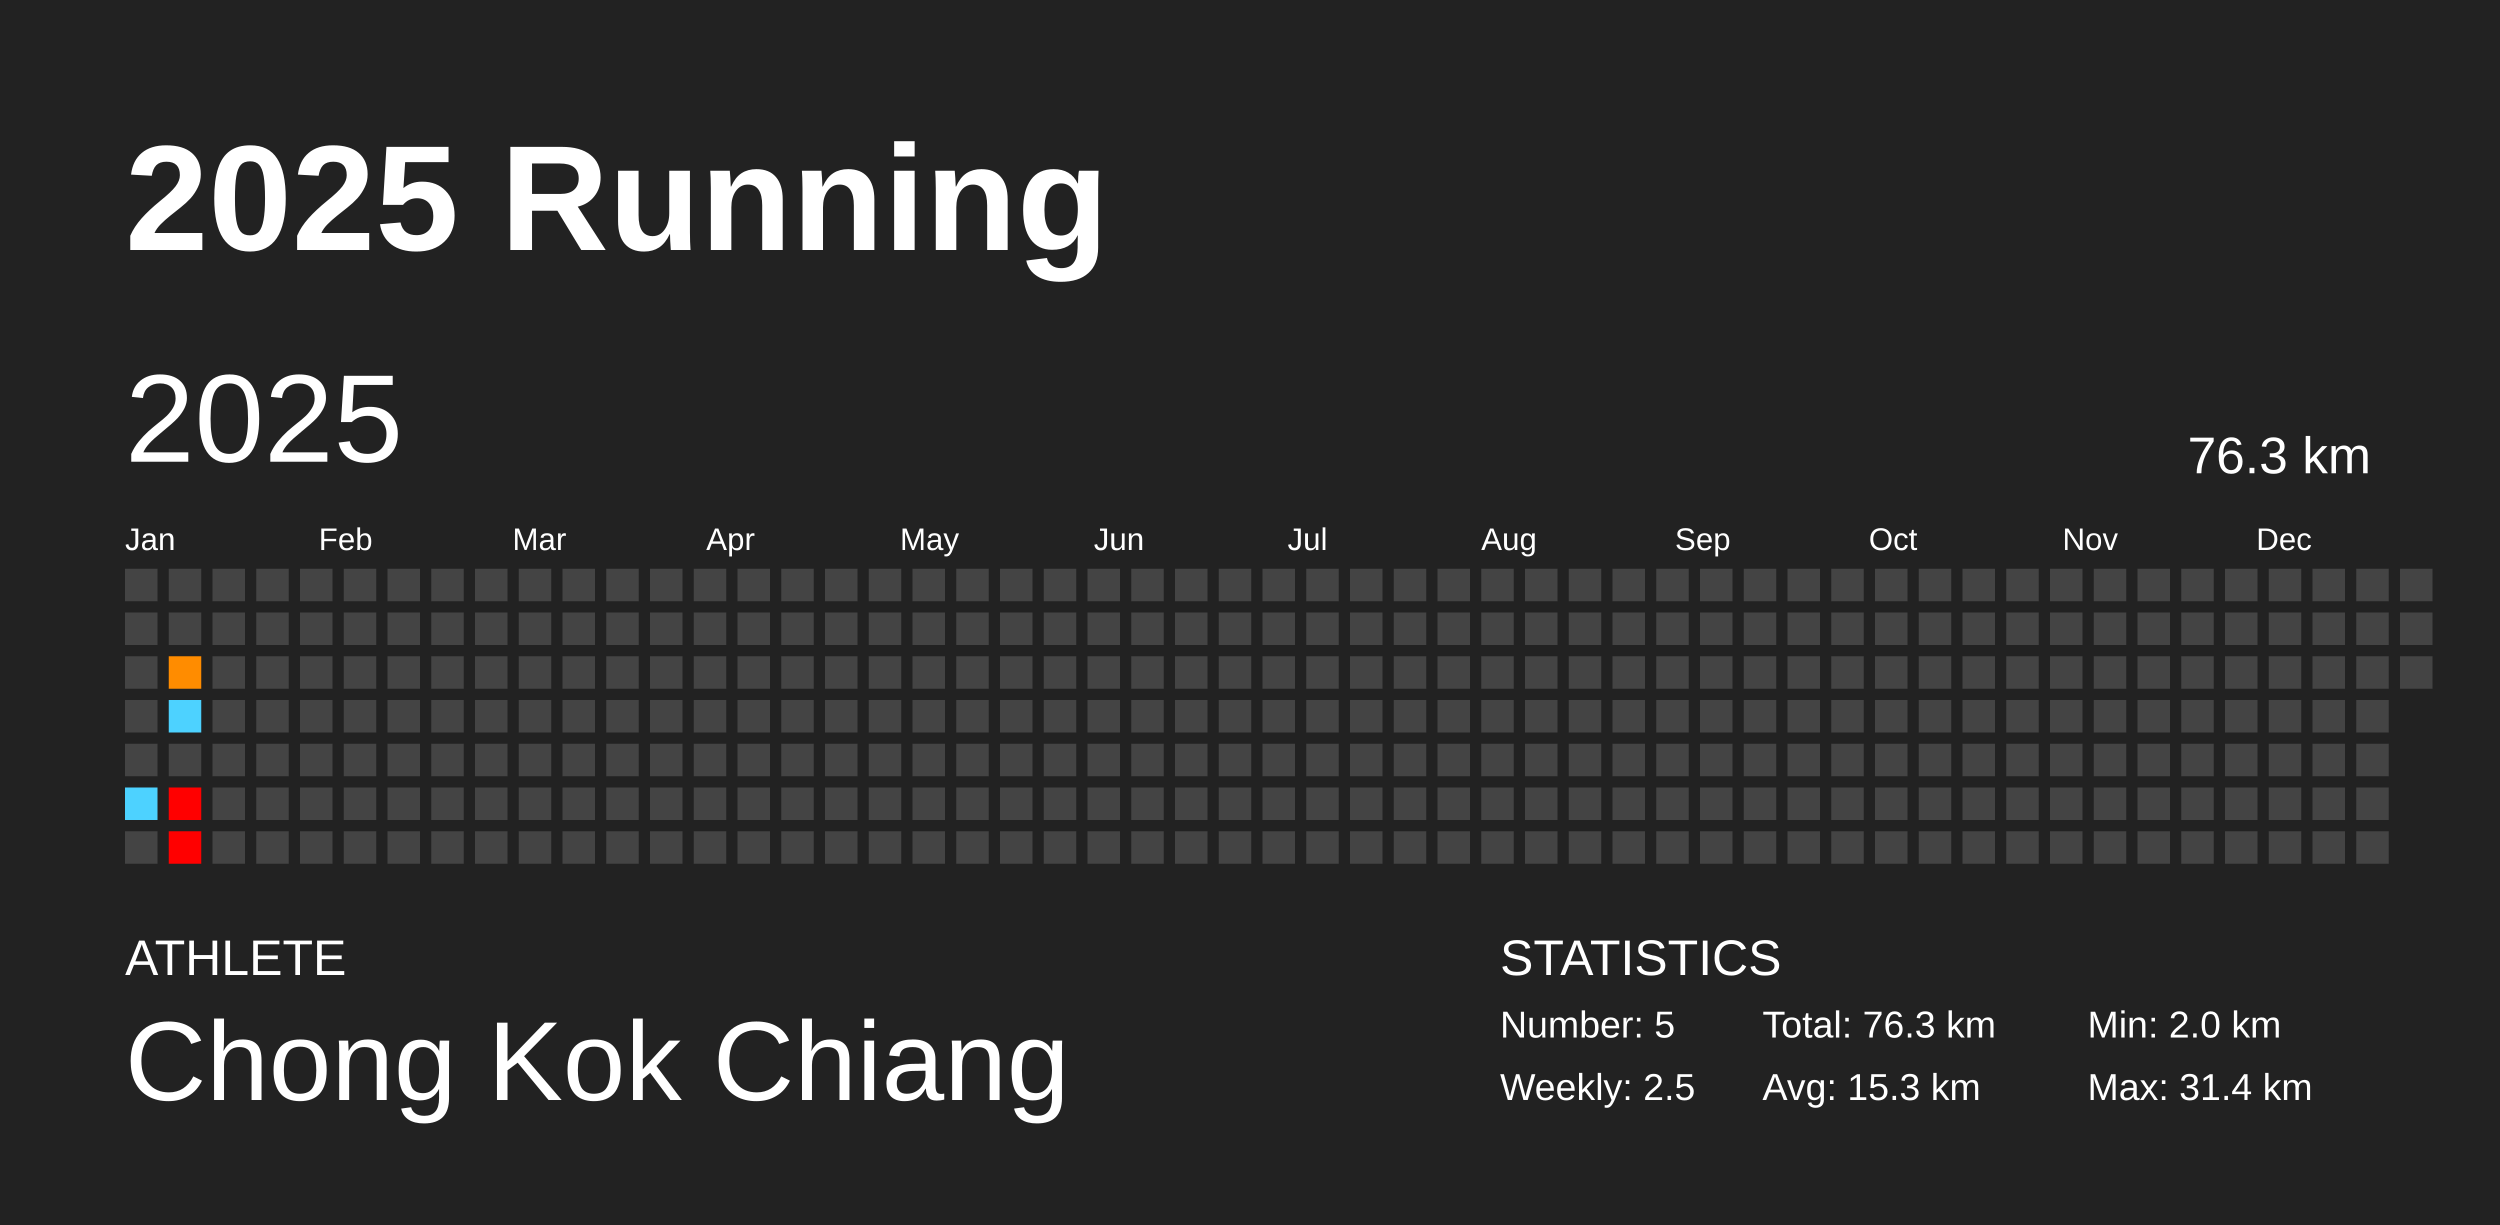
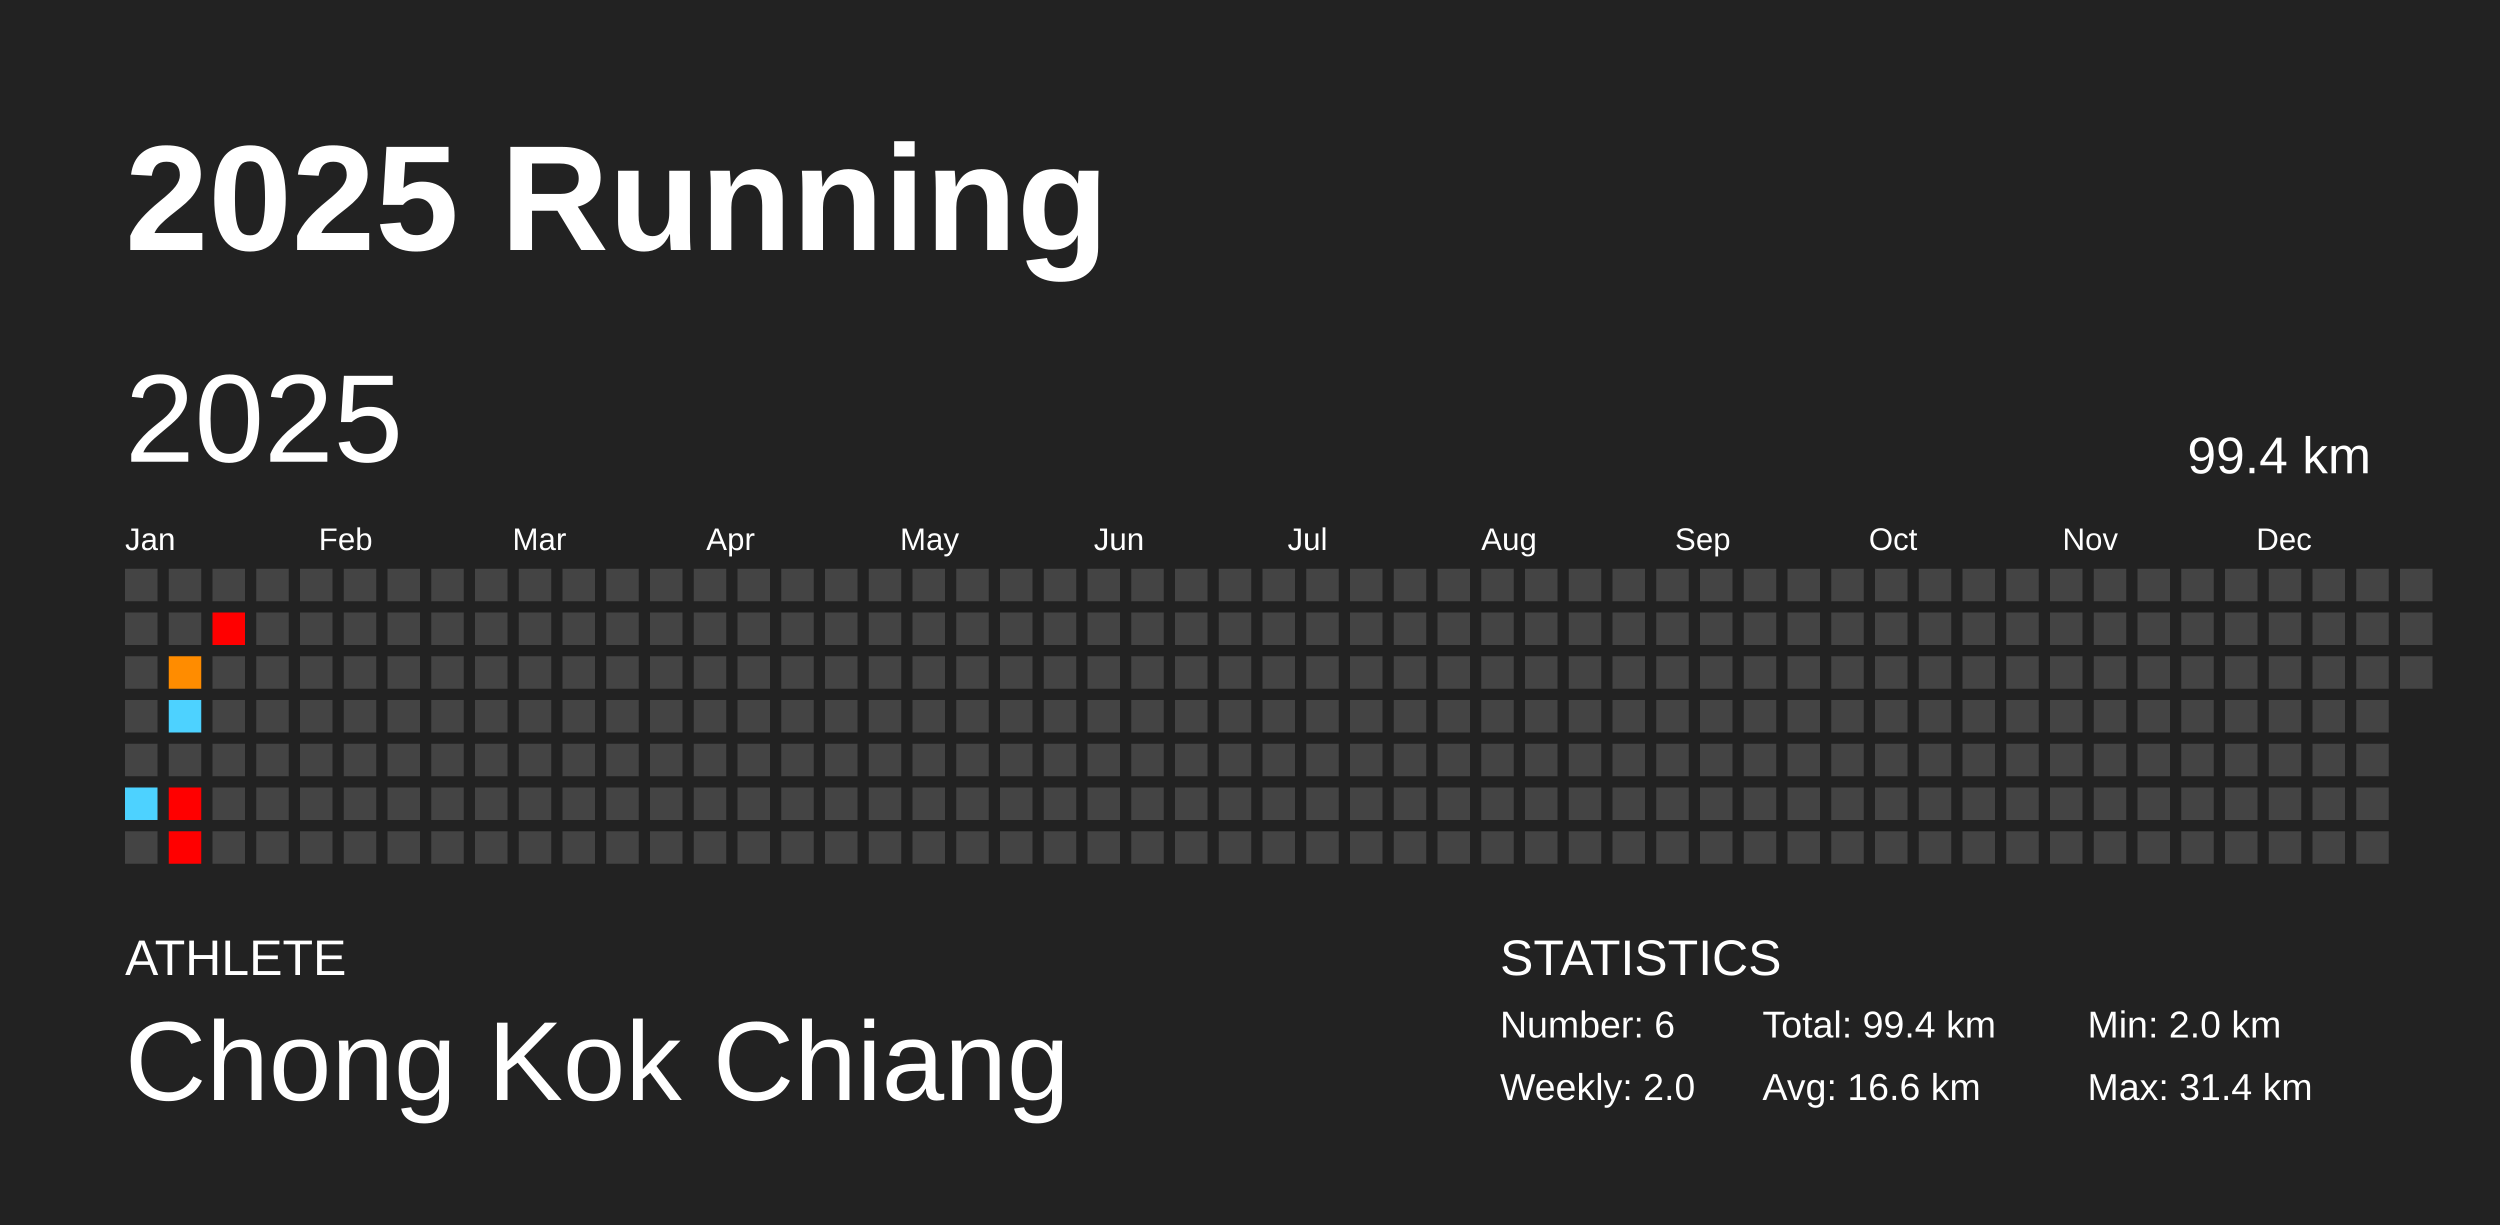
<svg xmlns="http://www.w3.org/2000/svg" baseProfile="full" height="98mm" version="1.1" viewBox="0,0,200,98" width="200mm">
  <defs />
  <rect fill="#222222" height="98" width="200" x="0" y="0" />
  <text fill="#FFFFFF" style="font-size:12px; font-family:Arial; font-weight:bold;" x="10" y="20">2025 Running</text>
  <text fill="#FFFFFF" style="font-size:4px; font-family:Arial" x="10" y="78">ATHLETE</text>
  <text fill="#FFFFFF" style="font-size:9px; font-family:Arial" x="10" y="88">Chong Kok Chiang</text>
  <text fill="#FFFFFF" style="font-size:4px; font-family:Arial" x="120" y="78">STATISTICS</text>
-   <text fill="#FFFFFF" style="font-size:3px; font-family:Arial" x="120" y="83">Number: 5</text>
-   <text fill="#FFFFFF" style="font-size:3px; font-family:Arial" x="120" y="88">Weekly: 2.5</text>
-   <text fill="#FFFFFF" style="font-size:3px; font-family:Arial" x="141" y="83">Total: 76.3 km</text>
-   <text fill="#FFFFFF" style="font-size:3px; font-family:Arial" x="141" y="88">Avg: 15.3 km</text>
+   <text fill="#FFFFFF" style="font-size:3px; font-family:Arial" x="120" y="83">Number: 6</text>
+   <text fill="#FFFFFF" style="font-size:3px; font-family:Arial" x="120" y="88">Weekly: 2.0</text>
+   <text fill="#FFFFFF" style="font-size:3px; font-family:Arial" x="141" y="83">Total: 99.4 km</text>
+   <text fill="#FFFFFF" style="font-size:3px; font-family:Arial" x="141" y="88">Avg: 16.6 km</text>
  <text fill="#FFFFFF" style="font-size:3px; font-family:Arial" x="167" y="83">Min: 2.0 km</text>
  <text fill="#FFFFFF" style="font-size:3px; font-family:Arial" x="167" y="88">Max: 31.4 km</text>
  <text dominant-baseline="hanging" fill="#FFFFFF" style="font-size:10.0px; font-family:Arial;" x="10" y="30">2025</text>
-   <text dominant-baseline="hanging" fill="#FFFFFF" style="font-size:4.125px; font-family:Arial;" x="175" y="35">76.3 km</text>
+   <text dominant-baseline="hanging" fill="#FFFFFF" style="font-size:4.125px; font-family:Arial;" x="175" y="35">99.4 km</text>
  <text fill="#FFFFFF" style="font-size:2.5px; font-family:Arial" x="10.0" y="44">Jan</text>
  <text fill="#FFFFFF" style="font-size:2.5px; font-family:Arial" x="25.5" y="44">Feb</text>
  <text fill="#FFFFFF" style="font-size:2.5px; font-family:Arial" x="41.0" y="44">Mar</text>
  <text fill="#FFFFFF" style="font-size:2.5px; font-family:Arial" x="56.5" y="44">Apr</text>
  <text fill="#FFFFFF" style="font-size:2.5px; font-family:Arial" x="72.0" y="44">May</text>
  <text fill="#FFFFFF" style="font-size:2.5px; font-family:Arial" x="87.5" y="44">Jun</text>
  <text fill="#FFFFFF" style="font-size:2.5px; font-family:Arial" x="103.0" y="44">Jul</text>
  <text fill="#FFFFFF" style="font-size:2.5px; font-family:Arial" x="118.5" y="44">Aug</text>
  <text fill="#FFFFFF" style="font-size:2.5px; font-family:Arial" x="134.0" y="44">Sep</text>
  <text fill="#FFFFFF" style="font-size:2.5px; font-family:Arial" x="149.5" y="44">Oct</text>
  <text fill="#FFFFFF" style="font-size:2.5px; font-family:Arial" x="165.0" y="44">Nov</text>
  <text fill="#FFFFFF" style="font-size:2.5px; font-family:Arial" x="180.5" y="44">Dec</text>
  <rect fill="#444444" height="2.6" width="2.6" x="10.0" y="45.5" />
  <rect fill="#444444" height="2.6" width="2.6" x="10.0" y="49.0" />
  <rect fill="#444444" height="2.6" width="2.6" x="10.0" y="52.5" />
  <rect fill="#444444" height="2.6" width="2.6" x="10.0" y="56.0" />
  <rect fill="#444444" height="2.6" width="2.6" x="10.0" y="59.5" />
  <rect fill="#4dd2ff" height="2.6" width="2.6" x="10.0" y="63.0" />
  <rect fill="#444444" height="2.6" width="2.6" x="10.0" y="66.5" />
  <rect fill="#444444" height="2.6" width="2.6" x="13.5" y="45.5" />
  <rect fill="#444444" height="2.6" width="2.6" x="13.5" y="49.0" />
  <rect fill="#ff8c00" height="2.6" width="2.6" x="13.5" y="52.5" />
  <rect fill="#4dd2ff" height="2.6" width="2.6" x="13.5" y="56.0" />
  <rect fill="#444444" height="2.6" width="2.6" x="13.5" y="59.5" />
  <rect fill="red" height="2.6" width="2.6" x="13.5" y="63.0" />
  <rect fill="red" height="2.6" width="2.6" x="13.5" y="66.5" />
  <rect fill="#444444" height="2.6" width="2.6" x="17.0" y="45.5" />
-   <rect fill="#444444" height="2.6" width="2.6" x="17.0" y="49.0" />
+   <rect fill="red" height="2.6" width="2.6" x="17.0" y="49.0" />
  <rect fill="#444444" height="2.6" width="2.6" x="17.0" y="52.5" />
  <rect fill="#444444" height="2.6" width="2.6" x="17.0" y="56.0" />
  <rect fill="#444444" height="2.6" width="2.6" x="17.0" y="59.5" />
  <rect fill="#444444" height="2.6" width="2.6" x="17.0" y="63.0" />
  <rect fill="#444444" height="2.6" width="2.6" x="17.0" y="66.5" />
  <rect fill="#444444" height="2.6" width="2.6" x="20.5" y="45.5" />
  <rect fill="#444444" height="2.6" width="2.6" x="20.5" y="49.0" />
  <rect fill="#444444" height="2.6" width="2.6" x="20.5" y="52.5" />
  <rect fill="#444444" height="2.6" width="2.6" x="20.5" y="56.0" />
  <rect fill="#444444" height="2.6" width="2.6" x="20.5" y="59.5" />
  <rect fill="#444444" height="2.6" width="2.6" x="20.5" y="63.0" />
  <rect fill="#444444" height="2.6" width="2.6" x="20.5" y="66.5" />
  <rect fill="#444444" height="2.6" width="2.6" x="24.0" y="45.5" />
  <rect fill="#444444" height="2.6" width="2.6" x="24.0" y="49.0" />
  <rect fill="#444444" height="2.6" width="2.6" x="24.0" y="52.5" />
  <rect fill="#444444" height="2.6" width="2.6" x="24.0" y="56.0" />
  <rect fill="#444444" height="2.6" width="2.6" x="24.0" y="59.5" />
  <rect fill="#444444" height="2.6" width="2.6" x="24.0" y="63.0" />
  <rect fill="#444444" height="2.6" width="2.6" x="24.0" y="66.5" />
  <rect fill="#444444" height="2.6" width="2.6" x="27.5" y="45.5" />
  <rect fill="#444444" height="2.6" width="2.6" x="27.5" y="49.0" />
  <rect fill="#444444" height="2.6" width="2.6" x="27.5" y="52.5" />
  <rect fill="#444444" height="2.6" width="2.6" x="27.5" y="56.0" />
  <rect fill="#444444" height="2.6" width="2.6" x="27.5" y="59.5" />
  <rect fill="#444444" height="2.6" width="2.6" x="27.5" y="63.0" />
  <rect fill="#444444" height="2.6" width="2.6" x="27.5" y="66.5" />
  <rect fill="#444444" height="2.6" width="2.6" x="31.0" y="45.5" />
  <rect fill="#444444" height="2.6" width="2.6" x="31.0" y="49.0" />
  <rect fill="#444444" height="2.6" width="2.6" x="31.0" y="52.5" />
  <rect fill="#444444" height="2.6" width="2.6" x="31.0" y="56.0" />
  <rect fill="#444444" height="2.6" width="2.6" x="31.0" y="59.5" />
  <rect fill="#444444" height="2.6" width="2.6" x="31.0" y="63.0" />
  <rect fill="#444444" height="2.6" width="2.6" x="31.0" y="66.5" />
  <rect fill="#444444" height="2.6" width="2.6" x="34.5" y="45.5" />
  <rect fill="#444444" height="2.6" width="2.6" x="34.5" y="49.0" />
  <rect fill="#444444" height="2.6" width="2.6" x="34.5" y="52.5" />
  <rect fill="#444444" height="2.6" width="2.6" x="34.5" y="56.0" />
  <rect fill="#444444" height="2.6" width="2.6" x="34.5" y="59.5" />
  <rect fill="#444444" height="2.6" width="2.6" x="34.5" y="63.0" />
  <rect fill="#444444" height="2.6" width="2.6" x="34.5" y="66.5" />
  <rect fill="#444444" height="2.6" width="2.6" x="38.0" y="45.5" />
  <rect fill="#444444" height="2.6" width="2.6" x="38.0" y="49.0" />
  <rect fill="#444444" height="2.6" width="2.6" x="38.0" y="52.5" />
  <rect fill="#444444" height="2.6" width="2.6" x="38.0" y="56.0" />
  <rect fill="#444444" height="2.6" width="2.6" x="38.0" y="59.5" />
  <rect fill="#444444" height="2.6" width="2.6" x="38.0" y="63.0" />
  <rect fill="#444444" height="2.6" width="2.6" x="38.0" y="66.5" />
  <rect fill="#444444" height="2.6" width="2.6" x="41.5" y="45.5" />
  <rect fill="#444444" height="2.6" width="2.6" x="41.5" y="49.0" />
  <rect fill="#444444" height="2.6" width="2.6" x="41.5" y="52.5" />
  <rect fill="#444444" height="2.6" width="2.6" x="41.5" y="56.0" />
  <rect fill="#444444" height="2.6" width="2.6" x="41.5" y="59.5" />
  <rect fill="#444444" height="2.6" width="2.6" x="41.5" y="63.0" />
  <rect fill="#444444" height="2.6" width="2.6" x="41.5" y="66.5" />
  <rect fill="#444444" height="2.6" width="2.6" x="45.0" y="45.5" />
  <rect fill="#444444" height="2.6" width="2.6" x="45.0" y="49.0" />
  <rect fill="#444444" height="2.6" width="2.6" x="45.0" y="52.5" />
  <rect fill="#444444" height="2.6" width="2.6" x="45.0" y="56.0" />
  <rect fill="#444444" height="2.6" width="2.6" x="45.0" y="59.5" />
  <rect fill="#444444" height="2.6" width="2.6" x="45.0" y="63.0" />
  <rect fill="#444444" height="2.6" width="2.6" x="45.0" y="66.5" />
  <rect fill="#444444" height="2.6" width="2.6" x="48.5" y="45.5" />
  <rect fill="#444444" height="2.6" width="2.6" x="48.5" y="49.0" />
  <rect fill="#444444" height="2.6" width="2.6" x="48.5" y="52.5" />
  <rect fill="#444444" height="2.6" width="2.6" x="48.5" y="56.0" />
  <rect fill="#444444" height="2.6" width="2.6" x="48.5" y="59.5" />
  <rect fill="#444444" height="2.6" width="2.6" x="48.5" y="63.0" />
  <rect fill="#444444" height="2.6" width="2.6" x="48.5" y="66.5" />
  <rect fill="#444444" height="2.6" width="2.6" x="52.0" y="45.5" />
  <rect fill="#444444" height="2.6" width="2.6" x="52.0" y="49.0" />
  <rect fill="#444444" height="2.6" width="2.6" x="52.0" y="52.5" />
  <rect fill="#444444" height="2.6" width="2.6" x="52.0" y="56.0" />
  <rect fill="#444444" height="2.6" width="2.6" x="52.0" y="59.5" />
  <rect fill="#444444" height="2.6" width="2.6" x="52.0" y="63.0" />
  <rect fill="#444444" height="2.6" width="2.6" x="52.0" y="66.5" />
  <rect fill="#444444" height="2.6" width="2.6" x="55.5" y="45.5" />
  <rect fill="#444444" height="2.6" width="2.6" x="55.5" y="49.0" />
  <rect fill="#444444" height="2.6" width="2.6" x="55.5" y="52.5" />
  <rect fill="#444444" height="2.6" width="2.6" x="55.5" y="56.0" />
  <rect fill="#444444" height="2.6" width="2.6" x="55.5" y="59.5" />
  <rect fill="#444444" height="2.6" width="2.6" x="55.5" y="63.0" />
  <rect fill="#444444" height="2.6" width="2.6" x="55.5" y="66.5" />
  <rect fill="#444444" height="2.6" width="2.6" x="59.0" y="45.5" />
  <rect fill="#444444" height="2.6" width="2.6" x="59.0" y="49.0" />
  <rect fill="#444444" height="2.6" width="2.6" x="59.0" y="52.5" />
  <rect fill="#444444" height="2.6" width="2.6" x="59.0" y="56.0" />
  <rect fill="#444444" height="2.6" width="2.6" x="59.0" y="59.5" />
  <rect fill="#444444" height="2.6" width="2.6" x="59.0" y="63.0" />
  <rect fill="#444444" height="2.6" width="2.6" x="59.0" y="66.5" />
  <rect fill="#444444" height="2.6" width="2.6" x="62.5" y="45.5" />
  <rect fill="#444444" height="2.6" width="2.6" x="62.5" y="49.0" />
  <rect fill="#444444" height="2.6" width="2.6" x="62.5" y="52.5" />
  <rect fill="#444444" height="2.6" width="2.6" x="62.5" y="56.0" />
  <rect fill="#444444" height="2.6" width="2.6" x="62.5" y="59.5" />
  <rect fill="#444444" height="2.6" width="2.6" x="62.5" y="63.0" />
  <rect fill="#444444" height="2.6" width="2.6" x="62.5" y="66.5" />
  <rect fill="#444444" height="2.6" width="2.6" x="66.0" y="45.5" />
  <rect fill="#444444" height="2.6" width="2.6" x="66.0" y="49.0" />
  <rect fill="#444444" height="2.6" width="2.6" x="66.0" y="52.5" />
  <rect fill="#444444" height="2.6" width="2.6" x="66.0" y="56.0" />
  <rect fill="#444444" height="2.6" width="2.6" x="66.0" y="59.5" />
  <rect fill="#444444" height="2.6" width="2.6" x="66.0" y="63.0" />
  <rect fill="#444444" height="2.6" width="2.6" x="66.0" y="66.5" />
  <rect fill="#444444" height="2.6" width="2.6" x="69.5" y="45.5" />
  <rect fill="#444444" height="2.6" width="2.6" x="69.5" y="49.0" />
  <rect fill="#444444" height="2.6" width="2.6" x="69.5" y="52.5" />
  <rect fill="#444444" height="2.6" width="2.6" x="69.5" y="56.0" />
  <rect fill="#444444" height="2.6" width="2.6" x="69.5" y="59.5" />
  <rect fill="#444444" height="2.6" width="2.6" x="69.5" y="63.0" />
  <rect fill="#444444" height="2.6" width="2.6" x="69.5" y="66.5" />
  <rect fill="#444444" height="2.6" width="2.6" x="73.0" y="45.5" />
  <rect fill="#444444" height="2.6" width="2.6" x="73.0" y="49.0" />
  <rect fill="#444444" height="2.6" width="2.6" x="73.0" y="52.5" />
  <rect fill="#444444" height="2.6" width="2.6" x="73.0" y="56.0" />
  <rect fill="#444444" height="2.6" width="2.6" x="73.0" y="59.5" />
  <rect fill="#444444" height="2.6" width="2.6" x="73.0" y="63.0" />
  <rect fill="#444444" height="2.6" width="2.6" x="73.0" y="66.5" />
  <rect fill="#444444" height="2.6" width="2.6" x="76.5" y="45.5" />
  <rect fill="#444444" height="2.6" width="2.6" x="76.5" y="49.0" />
  <rect fill="#444444" height="2.6" width="2.6" x="76.5" y="52.5" />
  <rect fill="#444444" height="2.6" width="2.6" x="76.5" y="56.0" />
  <rect fill="#444444" height="2.6" width="2.6" x="76.5" y="59.5" />
  <rect fill="#444444" height="2.6" width="2.6" x="76.5" y="63.0" />
  <rect fill="#444444" height="2.6" width="2.6" x="76.5" y="66.5" />
  <rect fill="#444444" height="2.6" width="2.6" x="80.0" y="45.5" />
  <rect fill="#444444" height="2.6" width="2.6" x="80.0" y="49.0" />
  <rect fill="#444444" height="2.6" width="2.6" x="80.0" y="52.5" />
  <rect fill="#444444" height="2.6" width="2.6" x="80.0" y="56.0" />
  <rect fill="#444444" height="2.6" width="2.6" x="80.0" y="59.5" />
  <rect fill="#444444" height="2.6" width="2.6" x="80.0" y="63.0" />
  <rect fill="#444444" height="2.6" width="2.6" x="80.0" y="66.5" />
  <rect fill="#444444" height="2.6" width="2.6" x="83.5" y="45.5" />
  <rect fill="#444444" height="2.6" width="2.6" x="83.5" y="49.0" />
  <rect fill="#444444" height="2.6" width="2.6" x="83.5" y="52.5" />
  <rect fill="#444444" height="2.6" width="2.6" x="83.5" y="56.0" />
  <rect fill="#444444" height="2.6" width="2.6" x="83.5" y="59.5" />
  <rect fill="#444444" height="2.6" width="2.6" x="83.5" y="63.0" />
  <rect fill="#444444" height="2.6" width="2.6" x="83.5" y="66.5" />
  <rect fill="#444444" height="2.6" width="2.6" x="87.0" y="45.5" />
  <rect fill="#444444" height="2.6" width="2.6" x="87.0" y="49.0" />
  <rect fill="#444444" height="2.6" width="2.6" x="87.0" y="52.5" />
  <rect fill="#444444" height="2.6" width="2.6" x="87.0" y="56.0" />
  <rect fill="#444444" height="2.6" width="2.6" x="87.0" y="59.5" />
  <rect fill="#444444" height="2.6" width="2.6" x="87.0" y="63.0" />
  <rect fill="#444444" height="2.6" width="2.6" x="87.0" y="66.5" />
  <rect fill="#444444" height="2.6" width="2.6" x="90.5" y="45.5" />
  <rect fill="#444444" height="2.6" width="2.6" x="90.5" y="49.0" />
  <rect fill="#444444" height="2.6" width="2.6" x="90.5" y="52.5" />
  <rect fill="#444444" height="2.6" width="2.6" x="90.5" y="56.0" />
  <rect fill="#444444" height="2.6" width="2.6" x="90.5" y="59.5" />
  <rect fill="#444444" height="2.6" width="2.6" x="90.5" y="63.0" />
  <rect fill="#444444" height="2.6" width="2.6" x="90.5" y="66.5" />
  <rect fill="#444444" height="2.6" width="2.6" x="94.0" y="45.5" />
  <rect fill="#444444" height="2.6" width="2.6" x="94.0" y="49.0" />
  <rect fill="#444444" height="2.6" width="2.6" x="94.0" y="52.5" />
  <rect fill="#444444" height="2.6" width="2.6" x="94.0" y="56.0" />
  <rect fill="#444444" height="2.6" width="2.6" x="94.0" y="59.5" />
  <rect fill="#444444" height="2.6" width="2.6" x="94.0" y="63.0" />
  <rect fill="#444444" height="2.6" width="2.6" x="94.0" y="66.5" />
  <rect fill="#444444" height="2.6" width="2.6" x="97.5" y="45.5" />
  <rect fill="#444444" height="2.6" width="2.6" x="97.5" y="49.0" />
  <rect fill="#444444" height="2.6" width="2.6" x="97.5" y="52.5" />
  <rect fill="#444444" height="2.6" width="2.6" x="97.5" y="56.0" />
  <rect fill="#444444" height="2.6" width="2.6" x="97.5" y="59.5" />
  <rect fill="#444444" height="2.6" width="2.6" x="97.5" y="63.0" />
  <rect fill="#444444" height="2.6" width="2.6" x="97.5" y="66.5" />
  <rect fill="#444444" height="2.6" width="2.6" x="101.0" y="45.5" />
  <rect fill="#444444" height="2.6" width="2.6" x="101.0" y="49.0" />
  <rect fill="#444444" height="2.6" width="2.6" x="101.0" y="52.5" />
  <rect fill="#444444" height="2.6" width="2.6" x="101.0" y="56.0" />
  <rect fill="#444444" height="2.6" width="2.6" x="101.0" y="59.5" />
  <rect fill="#444444" height="2.6" width="2.6" x="101.0" y="63.0" />
  <rect fill="#444444" height="2.6" width="2.6" x="101.0" y="66.5" />
  <rect fill="#444444" height="2.6" width="2.6" x="104.5" y="45.5" />
  <rect fill="#444444" height="2.6" width="2.6" x="104.5" y="49.0" />
  <rect fill="#444444" height="2.6" width="2.6" x="104.5" y="52.5" />
  <rect fill="#444444" height="2.6" width="2.6" x="104.5" y="56.0" />
  <rect fill="#444444" height="2.6" width="2.6" x="104.5" y="59.5" />
  <rect fill="#444444" height="2.6" width="2.6" x="104.5" y="63.0" />
  <rect fill="#444444" height="2.6" width="2.6" x="104.5" y="66.5" />
  <rect fill="#444444" height="2.6" width="2.6" x="108.0" y="45.5" />
  <rect fill="#444444" height="2.6" width="2.6" x="108.0" y="49.0" />
  <rect fill="#444444" height="2.6" width="2.6" x="108.0" y="52.5" />
  <rect fill="#444444" height="2.6" width="2.6" x="108.0" y="56.0" />
  <rect fill="#444444" height="2.6" width="2.6" x="108.0" y="59.5" />
  <rect fill="#444444" height="2.6" width="2.6" x="108.0" y="63.0" />
  <rect fill="#444444" height="2.6" width="2.6" x="108.0" y="66.5" />
  <rect fill="#444444" height="2.6" width="2.6" x="111.5" y="45.5" />
  <rect fill="#444444" height="2.6" width="2.6" x="111.5" y="49.0" />
  <rect fill="#444444" height="2.6" width="2.6" x="111.5" y="52.5" />
  <rect fill="#444444" height="2.6" width="2.6" x="111.5" y="56.0" />
  <rect fill="#444444" height="2.6" width="2.6" x="111.5" y="59.5" />
  <rect fill="#444444" height="2.6" width="2.6" x="111.5" y="63.0" />
  <rect fill="#444444" height="2.6" width="2.6" x="111.5" y="66.5" />
  <rect fill="#444444" height="2.6" width="2.6" x="115.0" y="45.5" />
  <rect fill="#444444" height="2.6" width="2.6" x="115.0" y="49.0" />
  <rect fill="#444444" height="2.6" width="2.6" x="115.0" y="52.5" />
  <rect fill="#444444" height="2.6" width="2.6" x="115.0" y="56.0" />
  <rect fill="#444444" height="2.6" width="2.6" x="115.0" y="59.5" />
  <rect fill="#444444" height="2.6" width="2.6" x="115.0" y="63.0" />
  <rect fill="#444444" height="2.6" width="2.6" x="115.0" y="66.5" />
  <rect fill="#444444" height="2.6" width="2.6" x="118.5" y="45.5" />
  <rect fill="#444444" height="2.6" width="2.6" x="118.5" y="49.0" />
  <rect fill="#444444" height="2.6" width="2.6" x="118.5" y="52.5" />
  <rect fill="#444444" height="2.6" width="2.6" x="118.5" y="56.0" />
  <rect fill="#444444" height="2.6" width="2.6" x="118.5" y="59.5" />
  <rect fill="#444444" height="2.6" width="2.6" x="118.5" y="63.0" />
  <rect fill="#444444" height="2.6" width="2.6" x="118.5" y="66.5" />
  <rect fill="#444444" height="2.6" width="2.6" x="122.0" y="45.5" />
  <rect fill="#444444" height="2.6" width="2.6" x="122.0" y="49.0" />
  <rect fill="#444444" height="2.6" width="2.6" x="122.0" y="52.5" />
  <rect fill="#444444" height="2.6" width="2.6" x="122.0" y="56.0" />
  <rect fill="#444444" height="2.6" width="2.6" x="122.0" y="59.5" />
  <rect fill="#444444" height="2.6" width="2.6" x="122.0" y="63.0" />
  <rect fill="#444444" height="2.6" width="2.6" x="122.0" y="66.5" />
  <rect fill="#444444" height="2.6" width="2.6" x="125.5" y="45.5" />
  <rect fill="#444444" height="2.6" width="2.6" x="125.5" y="49.0" />
  <rect fill="#444444" height="2.6" width="2.6" x="125.5" y="52.5" />
  <rect fill="#444444" height="2.6" width="2.6" x="125.5" y="56.0" />
  <rect fill="#444444" height="2.6" width="2.6" x="125.5" y="59.5" />
  <rect fill="#444444" height="2.6" width="2.6" x="125.5" y="63.0" />
  <rect fill="#444444" height="2.6" width="2.6" x="125.5" y="66.5" />
  <rect fill="#444444" height="2.6" width="2.6" x="129.0" y="45.5" />
  <rect fill="#444444" height="2.6" width="2.6" x="129.0" y="49.0" />
  <rect fill="#444444" height="2.6" width="2.6" x="129.0" y="52.5" />
  <rect fill="#444444" height="2.6" width="2.6" x="129.0" y="56.0" />
  <rect fill="#444444" height="2.6" width="2.6" x="129.0" y="59.5" />
  <rect fill="#444444" height="2.6" width="2.6" x="129.0" y="63.0" />
  <rect fill="#444444" height="2.6" width="2.6" x="129.0" y="66.5" />
  <rect fill="#444444" height="2.6" width="2.6" x="132.5" y="45.5" />
  <rect fill="#444444" height="2.6" width="2.6" x="132.5" y="49.0" />
  <rect fill="#444444" height="2.6" width="2.6" x="132.5" y="52.5" />
  <rect fill="#444444" height="2.6" width="2.6" x="132.5" y="56.0" />
  <rect fill="#444444" height="2.6" width="2.6" x="132.5" y="59.5" />
  <rect fill="#444444" height="2.6" width="2.6" x="132.5" y="63.0" />
  <rect fill="#444444" height="2.6" width="2.6" x="132.5" y="66.5" />
  <rect fill="#444444" height="2.6" width="2.6" x="136.0" y="45.5" />
  <rect fill="#444444" height="2.6" width="2.6" x="136.0" y="49.0" />
  <rect fill="#444444" height="2.6" width="2.6" x="136.0" y="52.5" />
  <rect fill="#444444" height="2.6" width="2.6" x="136.0" y="56.0" />
  <rect fill="#444444" height="2.6" width="2.6" x="136.0" y="59.5" />
  <rect fill="#444444" height="2.6" width="2.6" x="136.0" y="63.0" />
  <rect fill="#444444" height="2.6" width="2.6" x="136.0" y="66.5" />
  <rect fill="#444444" height="2.6" width="2.6" x="139.5" y="45.5" />
  <rect fill="#444444" height="2.6" width="2.6" x="139.5" y="49.0" />
  <rect fill="#444444" height="2.6" width="2.6" x="139.5" y="52.5" />
  <rect fill="#444444" height="2.6" width="2.6" x="139.5" y="56.0" />
  <rect fill="#444444" height="2.6" width="2.6" x="139.5" y="59.5" />
  <rect fill="#444444" height="2.6" width="2.6" x="139.5" y="63.0" />
  <rect fill="#444444" height="2.6" width="2.6" x="139.5" y="66.5" />
  <rect fill="#444444" height="2.6" width="2.6" x="143.0" y="45.5" />
  <rect fill="#444444" height="2.6" width="2.6" x="143.0" y="49.0" />
  <rect fill="#444444" height="2.6" width="2.6" x="143.0" y="52.5" />
  <rect fill="#444444" height="2.6" width="2.6" x="143.0" y="56.0" />
  <rect fill="#444444" height="2.6" width="2.6" x="143.0" y="59.5" />
  <rect fill="#444444" height="2.6" width="2.6" x="143.0" y="63.0" />
  <rect fill="#444444" height="2.6" width="2.6" x="143.0" y="66.5" />
  <rect fill="#444444" height="2.6" width="2.6" x="146.5" y="45.5" />
  <rect fill="#444444" height="2.6" width="2.6" x="146.5" y="49.0" />
  <rect fill="#444444" height="2.6" width="2.6" x="146.5" y="52.5" />
  <rect fill="#444444" height="2.6" width="2.6" x="146.5" y="56.0" />
  <rect fill="#444444" height="2.6" width="2.6" x="146.5" y="59.5" />
  <rect fill="#444444" height="2.6" width="2.6" x="146.5" y="63.0" />
  <rect fill="#444444" height="2.6" width="2.6" x="146.5" y="66.5" />
  <rect fill="#444444" height="2.6" width="2.6" x="150.0" y="45.5" />
  <rect fill="#444444" height="2.6" width="2.6" x="150.0" y="49.0" />
  <rect fill="#444444" height="2.6" width="2.6" x="150.0" y="52.5" />
  <rect fill="#444444" height="2.6" width="2.6" x="150.0" y="56.0" />
  <rect fill="#444444" height="2.6" width="2.6" x="150.0" y="59.5" />
  <rect fill="#444444" height="2.6" width="2.6" x="150.0" y="63.0" />
  <rect fill="#444444" height="2.6" width="2.6" x="150.0" y="66.5" />
  <rect fill="#444444" height="2.6" width="2.6" x="153.5" y="45.5" />
  <rect fill="#444444" height="2.6" width="2.6" x="153.5" y="49.0" />
  <rect fill="#444444" height="2.6" width="2.6" x="153.5" y="52.5" />
  <rect fill="#444444" height="2.6" width="2.6" x="153.5" y="56.0" />
  <rect fill="#444444" height="2.6" width="2.6" x="153.5" y="59.5" />
  <rect fill="#444444" height="2.6" width="2.6" x="153.5" y="63.0" />
  <rect fill="#444444" height="2.6" width="2.6" x="153.5" y="66.5" />
  <rect fill="#444444" height="2.6" width="2.6" x="157.0" y="45.5" />
  <rect fill="#444444" height="2.6" width="2.6" x="157.0" y="49.0" />
  <rect fill="#444444" height="2.6" width="2.6" x="157.0" y="52.5" />
  <rect fill="#444444" height="2.6" width="2.6" x="157.0" y="56.0" />
  <rect fill="#444444" height="2.6" width="2.6" x="157.0" y="59.5" />
  <rect fill="#444444" height="2.6" width="2.6" x="157.0" y="63.0" />
  <rect fill="#444444" height="2.6" width="2.6" x="157.0" y="66.5" />
  <rect fill="#444444" height="2.6" width="2.6" x="160.5" y="45.5" />
  <rect fill="#444444" height="2.6" width="2.6" x="160.5" y="49.0" />
  <rect fill="#444444" height="2.6" width="2.6" x="160.5" y="52.5" />
  <rect fill="#444444" height="2.6" width="2.6" x="160.5" y="56.0" />
  <rect fill="#444444" height="2.6" width="2.6" x="160.5" y="59.5" />
  <rect fill="#444444" height="2.6" width="2.6" x="160.5" y="63.0" />
  <rect fill="#444444" height="2.6" width="2.6" x="160.5" y="66.5" />
  <rect fill="#444444" height="2.6" width="2.6" x="164.0" y="45.5" />
  <rect fill="#444444" height="2.6" width="2.6" x="164.0" y="49.0" />
  <rect fill="#444444" height="2.6" width="2.6" x="164.0" y="52.5" />
  <rect fill="#444444" height="2.6" width="2.6" x="164.0" y="56.0" />
  <rect fill="#444444" height="2.6" width="2.6" x="164.0" y="59.5" />
  <rect fill="#444444" height="2.6" width="2.6" x="164.0" y="63.0" />
  <rect fill="#444444" height="2.6" width="2.6" x="164.0" y="66.5" />
  <rect fill="#444444" height="2.6" width="2.6" x="167.5" y="45.5" />
  <rect fill="#444444" height="2.6" width="2.6" x="167.5" y="49.0" />
  <rect fill="#444444" height="2.6" width="2.6" x="167.5" y="52.5" />
  <rect fill="#444444" height="2.6" width="2.6" x="167.5" y="56.0" />
  <rect fill="#444444" height="2.6" width="2.6" x="167.5" y="59.5" />
  <rect fill="#444444" height="2.6" width="2.6" x="167.5" y="63.0" />
  <rect fill="#444444" height="2.6" width="2.6" x="167.5" y="66.5" />
  <rect fill="#444444" height="2.6" width="2.6" x="171.0" y="45.5" />
  <rect fill="#444444" height="2.6" width="2.6" x="171.0" y="49.0" />
  <rect fill="#444444" height="2.6" width="2.6" x="171.0" y="52.5" />
  <rect fill="#444444" height="2.6" width="2.6" x="171.0" y="56.0" />
  <rect fill="#444444" height="2.6" width="2.6" x="171.0" y="59.5" />
  <rect fill="#444444" height="2.6" width="2.6" x="171.0" y="63.0" />
  <rect fill="#444444" height="2.6" width="2.6" x="171.0" y="66.5" />
  <rect fill="#444444" height="2.6" width="2.6" x="174.5" y="45.5" />
  <rect fill="#444444" height="2.6" width="2.6" x="174.5" y="49.0" />
  <rect fill="#444444" height="2.6" width="2.6" x="174.5" y="52.5" />
  <rect fill="#444444" height="2.6" width="2.6" x="174.5" y="56.0" />
  <rect fill="#444444" height="2.6" width="2.6" x="174.5" y="59.5" />
  <rect fill="#444444" height="2.6" width="2.6" x="174.5" y="63.0" />
  <rect fill="#444444" height="2.6" width="2.6" x="174.5" y="66.5" />
  <rect fill="#444444" height="2.6" width="2.6" x="178.0" y="45.5" />
  <rect fill="#444444" height="2.6" width="2.6" x="178.0" y="49.0" />
  <rect fill="#444444" height="2.6" width="2.6" x="178.0" y="52.5" />
  <rect fill="#444444" height="2.6" width="2.6" x="178.0" y="56.0" />
  <rect fill="#444444" height="2.6" width="2.6" x="178.0" y="59.5" />
  <rect fill="#444444" height="2.6" width="2.6" x="178.0" y="63.0" />
  <rect fill="#444444" height="2.6" width="2.6" x="178.0" y="66.5" />
  <rect fill="#444444" height="2.6" width="2.6" x="181.5" y="45.5" />
  <rect fill="#444444" height="2.6" width="2.6" x="181.5" y="49.0" />
  <rect fill="#444444" height="2.6" width="2.6" x="181.5" y="52.5" />
  <rect fill="#444444" height="2.6" width="2.6" x="181.5" y="56.0" />
  <rect fill="#444444" height="2.6" width="2.6" x="181.5" y="59.5" />
  <rect fill="#444444" height="2.6" width="2.6" x="181.5" y="63.0" />
  <rect fill="#444444" height="2.6" width="2.6" x="181.5" y="66.5" />
  <rect fill="#444444" height="2.6" width="2.6" x="185.0" y="45.5" />
  <rect fill="#444444" height="2.6" width="2.6" x="185.0" y="49.0" />
  <rect fill="#444444" height="2.6" width="2.6" x="185.0" y="52.5" />
  <rect fill="#444444" height="2.6" width="2.6" x="185.0" y="56.0" />
  <rect fill="#444444" height="2.6" width="2.6" x="185.0" y="59.5" />
  <rect fill="#444444" height="2.6" width="2.6" x="185.0" y="63.0" />
  <rect fill="#444444" height="2.6" width="2.6" x="185.0" y="66.5" />
  <rect fill="#444444" height="2.6" width="2.6" x="188.5" y="45.5" />
  <rect fill="#444444" height="2.6" width="2.6" x="188.5" y="49.0" />
  <rect fill="#444444" height="2.6" width="2.6" x="188.5" y="52.5" />
  <rect fill="#444444" height="2.6" width="2.6" x="188.5" y="56.0" />
  <rect fill="#444444" height="2.6" width="2.6" x="188.5" y="59.5" />
  <rect fill="#444444" height="2.6" width="2.6" x="188.5" y="63.0" />
  <rect fill="#444444" height="2.6" width="2.6" x="188.5" y="66.5" />
  <rect fill="#444444" height="2.6" width="2.6" x="192.0" y="45.5" />
  <rect fill="#444444" height="2.6" width="2.6" x="192.0" y="49.0" />
  <rect fill="#444444" height="2.6" width="2.6" x="192.0" y="52.5" />
</svg>
